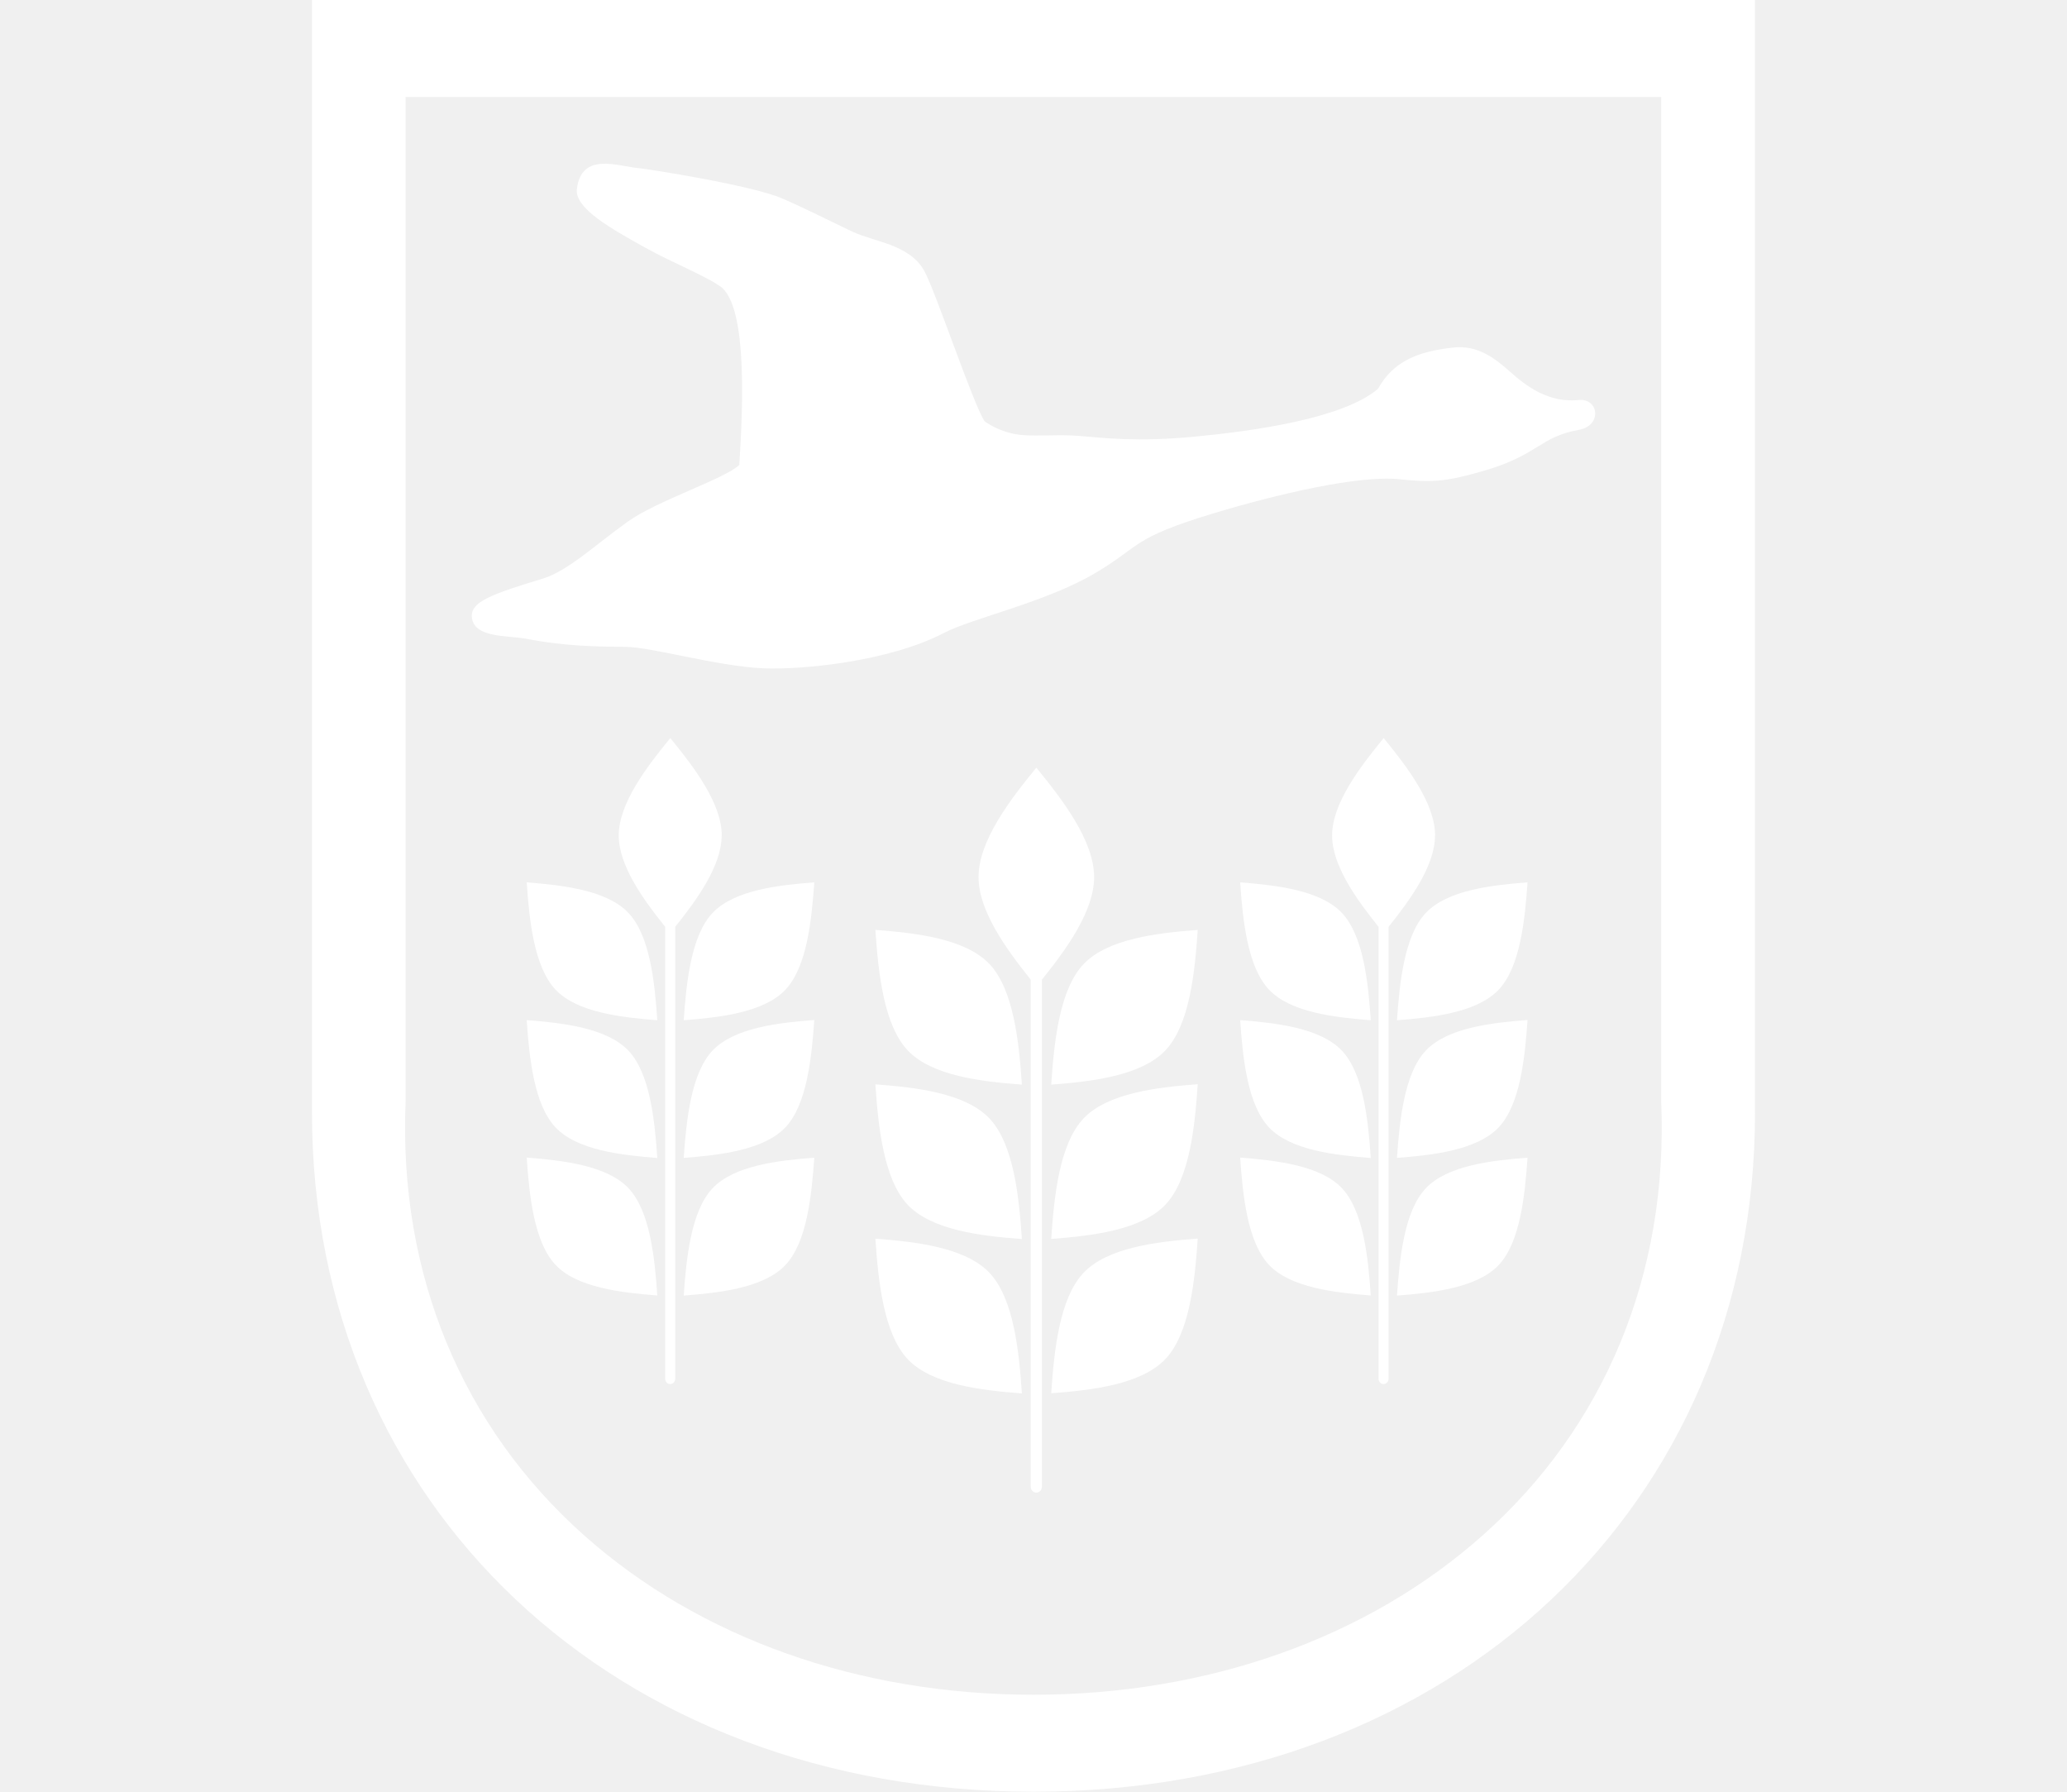
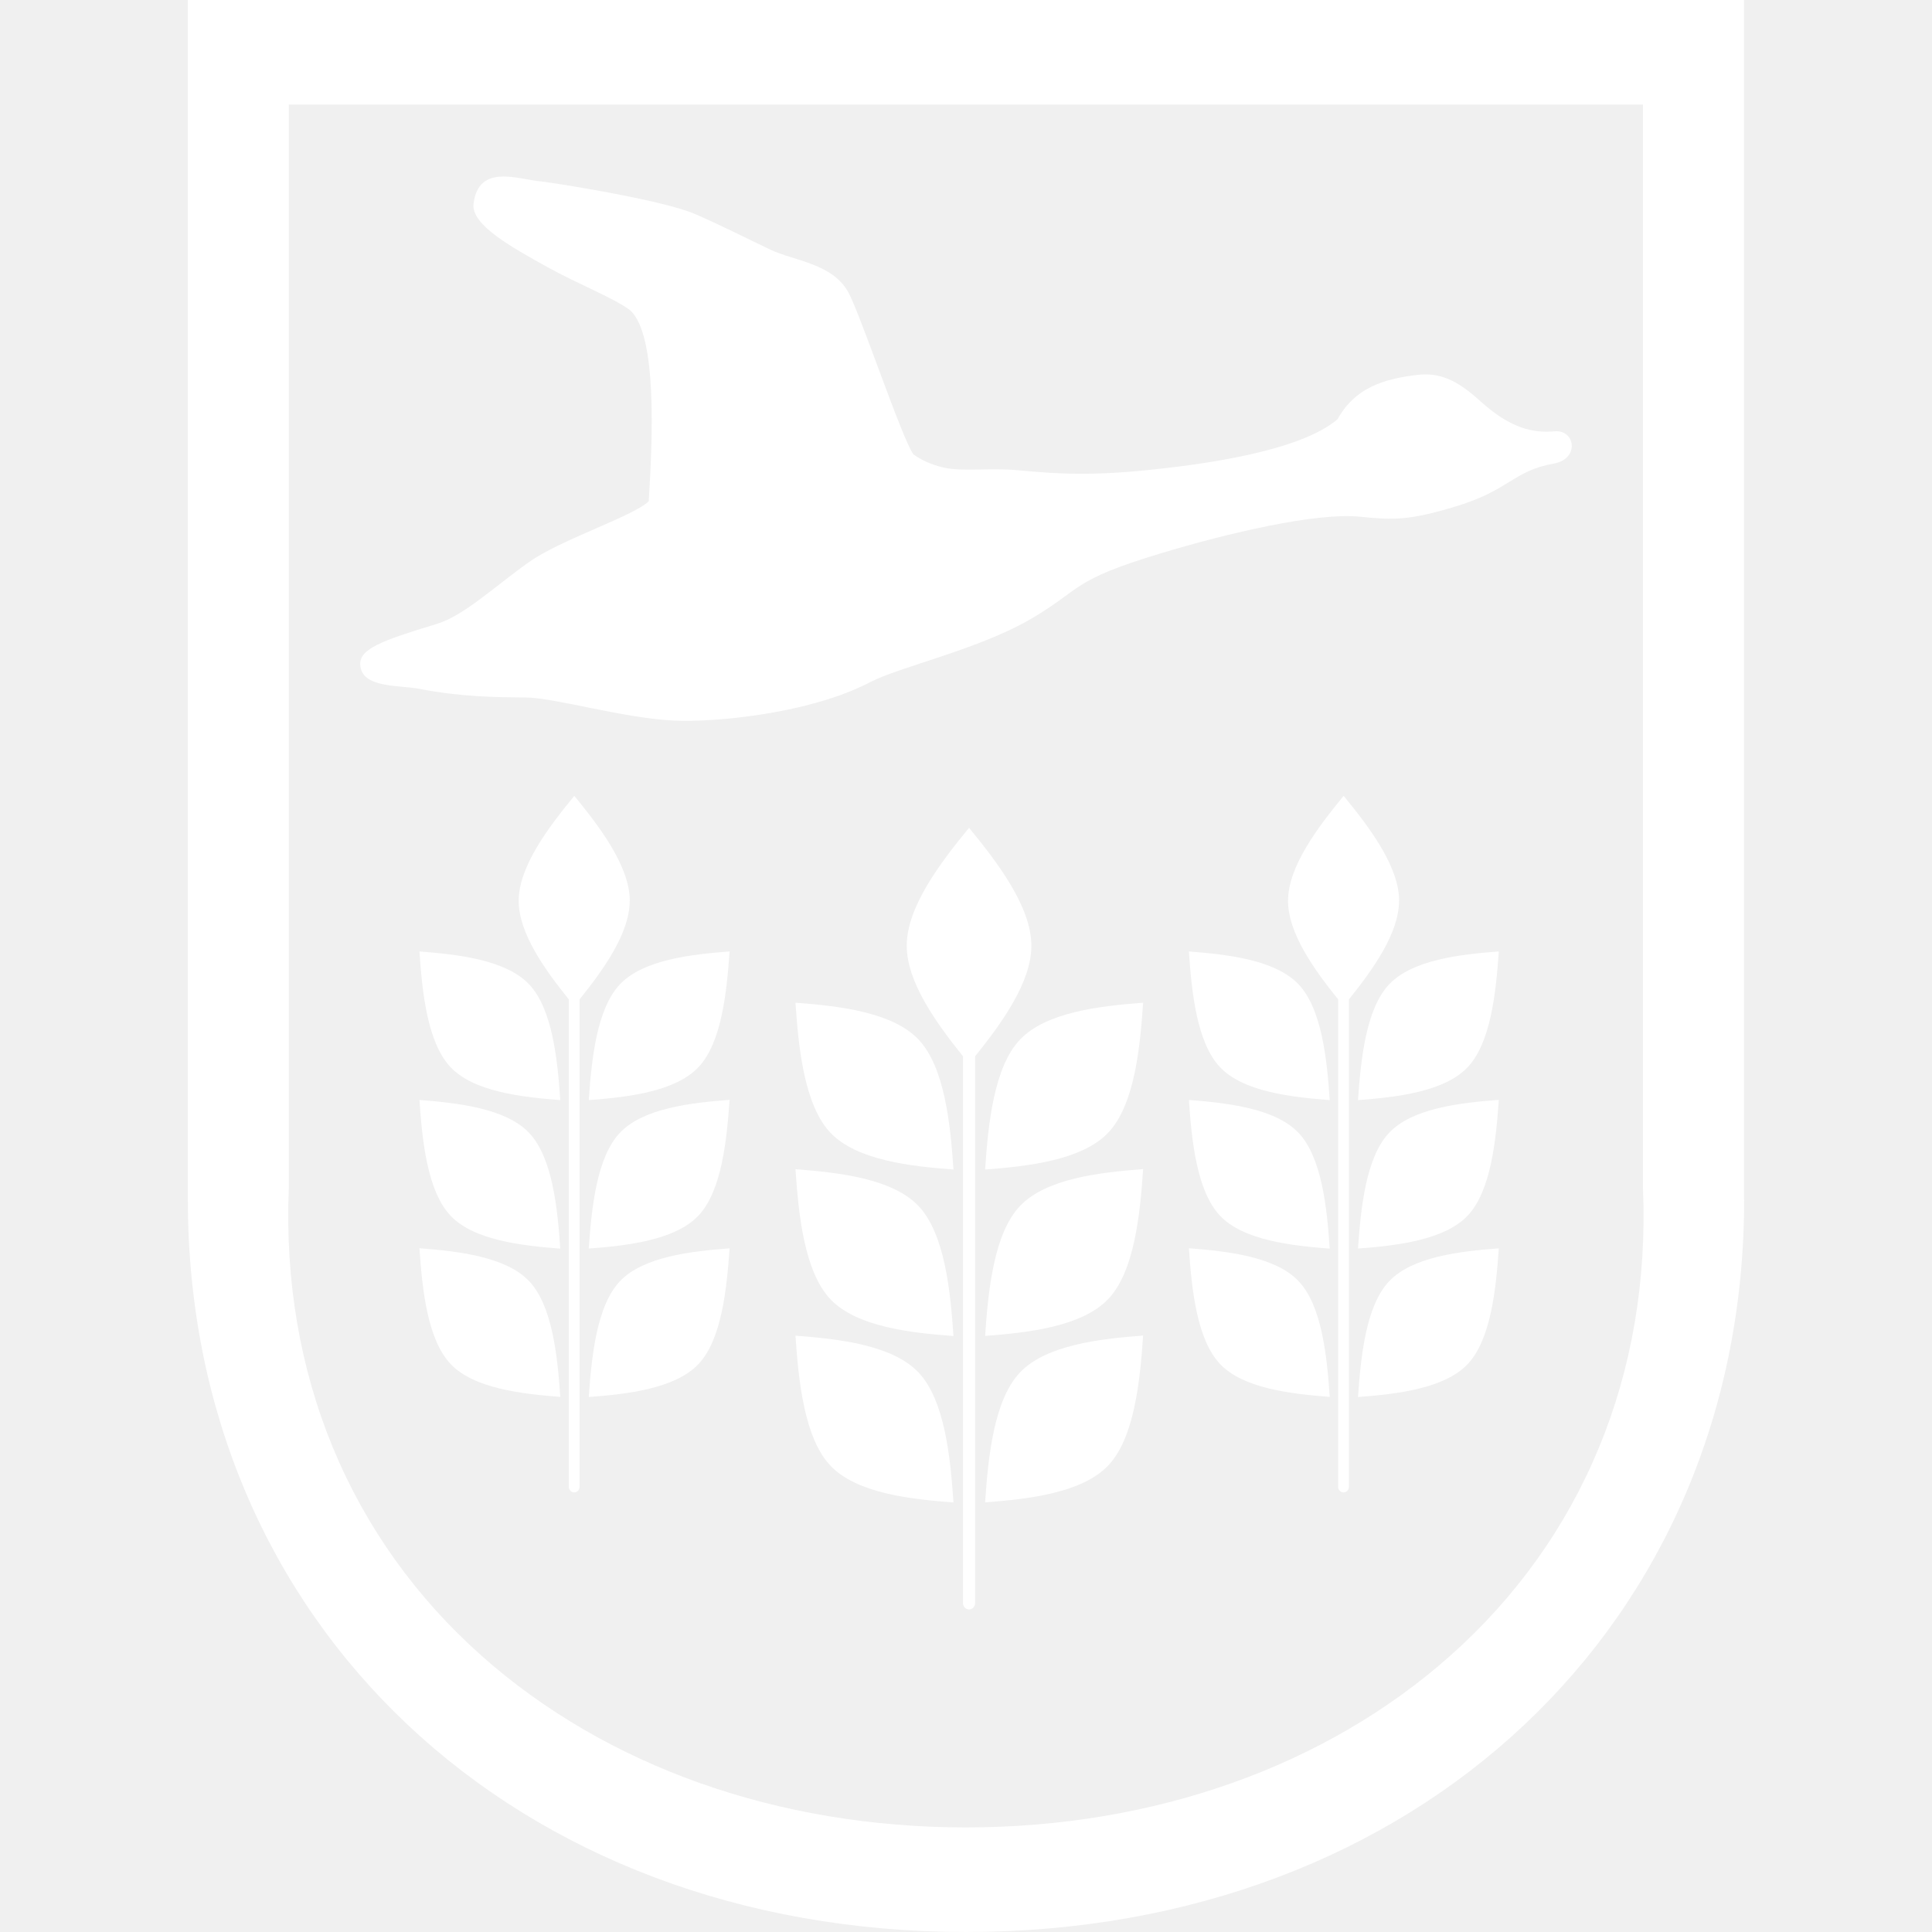
- <svg xmlns="http://www.w3.org/2000/svg" width="150" height="130" viewBox="0 0 816 1013" fill="none">
+ <svg xmlns="http://www.w3.org/2000/svg" width="50" height="50" viewBox="0 0 816 1013" fill="none">
  <path d="M231.716 472.38C231.716 454.218 215.897 433.497 202.619 417.286C189.283 433.558 173.464 454.218 173.464 472.38C173.464 489.261 187.146 508.398 199.732 524V779.541C199.732 781.187 201.002 782.527 202.561 782.527C204.12 782.527 205.39 781.187 205.39 779.541V524C217.976 508.337 231.659 489.261 231.659 472.38" fill="white" />
  <path d="M121.426 498.87C122.87 520.323 125.583 546.712 137.765 559.571C149.946 572.431 175.003 575.234 195.267 576.819C193.824 555.366 191.11 528.977 178.928 516.118C166.747 503.258 141.691 500.455 121.426 498.87Z" fill="white" />
  <path d="M121.426 576.751C122.87 598.204 125.583 624.593 137.765 637.452C149.946 650.311 175.003 653.115 195.267 654.699C193.824 633.247 191.11 606.858 178.928 593.998C166.747 581.139 141.691 578.336 121.426 576.751Z" fill="white" />
  <path d="M121.426 654.483C122.87 675.935 125.583 702.324 137.765 715.184C149.946 728.043 175.003 730.846 195.267 732.431C193.824 710.978 191.11 684.589 178.928 671.73C166.747 658.871 141.691 656.067 121.426 654.483Z" fill="white" />
  <path d="M210.199 576.819C230.521 575.295 255.52 572.431 267.701 559.571C279.883 546.712 282.539 520.262 284.04 498.87C263.718 500.394 238.719 503.258 226.538 516.118C214.356 528.977 211.7 555.427 210.199 576.819Z" fill="white" />
  <path d="M210.199 654.638C230.521 653.114 255.52 650.25 267.701 637.391C279.883 624.531 282.539 598.081 284.04 576.69C263.718 578.213 238.719 581.078 226.538 593.937C214.356 606.796 211.7 633.246 210.199 654.638Z" fill="white" />
  <path d="M210.199 732.492C230.521 730.968 255.52 728.104 267.701 715.244C279.883 702.385 282.539 675.935 284.04 654.543C263.718 656.067 238.719 658.931 226.538 671.791C214.356 684.65 211.7 711.1 210.199 732.492Z" fill="white" />
  <path d="M442.277 495.891C442.277 475.474 424.553 452.254 409.6 434.032C394.647 452.254 376.923 475.474 376.923 495.891C376.923 514.845 392.28 536.236 406.425 553.849V840.533C406.425 842.362 407.811 843.885 409.6 843.885C411.39 843.885 412.776 842.362 412.776 840.533V553.849C426.92 536.297 442.277 514.905 442.277 495.891Z" fill="white" />
  <path d="M318.589 525.754C320.206 549.766 323.266 579.446 336.891 593.89C350.574 608.334 378.632 611.503 401.437 613.209C399.82 589.197 396.76 559.517 383.135 545.073C369.452 530.629 341.336 527.46 318.589 525.754Z" fill="white" />
  <path d="M318.589 613.06C320.206 637.073 323.266 666.753 336.891 681.197C350.574 695.641 378.632 698.81 401.437 700.516C399.82 676.504 396.76 646.824 383.135 632.38C369.452 617.936 341.336 614.767 318.589 613.06Z" fill="white" />
  <path d="M318.589 700.333C320.206 724.345 323.266 754.025 336.891 768.469C350.574 782.913 378.632 786.082 401.437 787.789C399.82 763.777 396.76 734.097 383.135 719.653C369.452 705.209 341.336 702.04 318.589 700.333Z" fill="white" />
  <path d="M418.022 613.216C440.769 611.51 468.885 608.28 482.567 593.897C496.25 579.453 499.252 549.834 500.869 525.76C478.122 527.467 450.006 530.697 436.323 545.08C422.64 559.524 419.638 589.204 418.022 613.216Z" fill="white" />
  <path d="M418.022 700.455C440.769 698.749 468.885 695.519 482.567 681.136C496.25 666.692 499.252 637.073 500.869 613C478.122 614.706 450.006 617.936 436.323 632.319C422.64 646.763 419.638 676.443 418.022 700.455Z" fill="white" />
  <path d="M418.022 787.728C440.769 786.022 468.885 782.792 482.567 768.409C496.25 753.965 499.252 724.285 500.869 700.273C478.122 701.979 450.006 705.209 436.323 719.592C422.64 734.036 419.638 763.716 418.022 787.728Z" fill="white" />
  <path d="M635.105 472.38C635.105 454.218 619.286 433.497 606.007 417.286C592.671 433.558 576.852 454.218 576.852 472.38C576.852 489.261 590.535 508.398 603.121 524V779.541C603.121 781.187 604.391 782.527 605.95 782.527C607.508 782.527 608.778 781.187 608.778 779.541V524C621.364 508.337 635.047 489.261 635.047 472.38" fill="white" />
  <path d="M524.872 498.87C526.316 520.323 529.029 546.712 541.211 559.571C553.392 572.431 578.448 575.234 598.713 576.819C597.269 555.366 594.556 528.977 582.374 516.118C570.193 503.258 545.137 500.455 524.872 498.87Z" fill="white" />
  <path d="M524.872 576.751C526.316 598.204 529.029 624.593 541.211 637.452C553.392 650.311 578.448 653.115 598.713 654.699C597.269 633.247 594.556 606.858 582.374 593.998C570.193 581.139 545.137 578.336 524.872 576.751Z" fill="white" />
  <path d="M524.872 654.483C526.316 675.935 529.029 702.324 541.211 715.184C553.392 728.043 578.448 730.846 598.713 732.431C597.269 710.978 594.556 684.589 582.374 671.73C570.193 658.871 545.137 656.067 524.872 654.483Z" fill="white" />
  <path d="M613.531 576.819C633.853 575.295 658.851 572.431 671.033 559.571C683.214 546.712 685.87 520.262 687.371 498.87C667.049 500.394 642.051 503.258 629.869 516.118C617.687 528.977 615.032 555.427 613.531 576.819Z" fill="white" />
  <path d="M613.531 654.638C633.853 653.114 658.851 650.25 671.033 637.391C683.214 624.531 685.87 598.081 687.371 576.69C667.049 578.213 642.051 581.078 629.869 593.937C617.687 606.796 615.032 633.246 613.531 654.638Z" fill="white" />
  <path d="M613.531 732.492C633.853 730.968 658.851 728.104 671.033 715.244C683.214 702.385 685.87 675.935 687.371 654.543C667.049 656.067 642.051 658.931 629.869 671.791C617.687 684.65 615.032 711.1 613.531 732.492Z" fill="white" />
  <path d="M130.679 327.074C144.708 322.808 160.643 307.693 178.598 294.895C195.398 282.889 233.502 270.761 241.642 262.838C243.663 230.415 246.203 175.748 231.943 162.706C223.745 156.429 204.231 148.75 188.817 140.217C169.303 129.369 148.519 117.851 149.789 106.941C152.329 85.306 173.806 94.265 185.122 95.118C188.817 95.423 248.744 104.626 266.294 112.366C280.208 118.46 293.602 125.286 305.668 131.015C317.908 136.743 337.595 138.145 346.024 152.772C352.201 163.376 373.909 228.709 380.375 238.216C384.647 241.203 389.728 243.64 396.021 245.103C406.066 247.419 419.518 245.286 433.72 246.444C447.923 247.602 466.397 249.979 499.132 246.871C531.867 243.762 582.961 236.754 602.821 219.811C611.654 203.783 626.203 198.663 645.024 196.53C658.88 194.946 668.29 201.893 678.336 210.913C693.519 224.565 705.528 227.185 716.44 226.149C727.582 225.113 729.776 240.654 716.324 243.031C694.616 246.932 693.231 257.048 664.249 265.702C640.636 272.772 632.553 272.772 614.772 270.944C591.736 268.567 545.434 279.476 509.87 290.202C462.876 304.402 469.111 308.547 442.669 324.148C414.899 340.543 373.389 349.501 357.628 357.729C326.106 374.184 276.398 378.816 255.036 377.841C228.652 376.622 192.165 365.774 177.097 365.713C162.028 365.591 143.323 365.469 121.153 361.142C110.761 359.131 90.959 360.959 90.382 348.465C90.035 340.299 101.12 336.033 130.737 327.074" fill="white" />
  <path d="M762.943 622.672C767.1 720.687 730.728 806.936 662.026 868.038C596.73 926.154 506.493 958.169 407.942 958.169C309.392 958.169 219.155 926.154 153.859 868.038C85.156 806.876 48.842 720.628 52.941 622.672V54.831H762.943V622.672ZM815.942 629.063V0H0V629.063C0 851.493 171.583 1013 408 1013C644.417 1013 816 851.493 816 629.063" fill="white" />
</svg>
